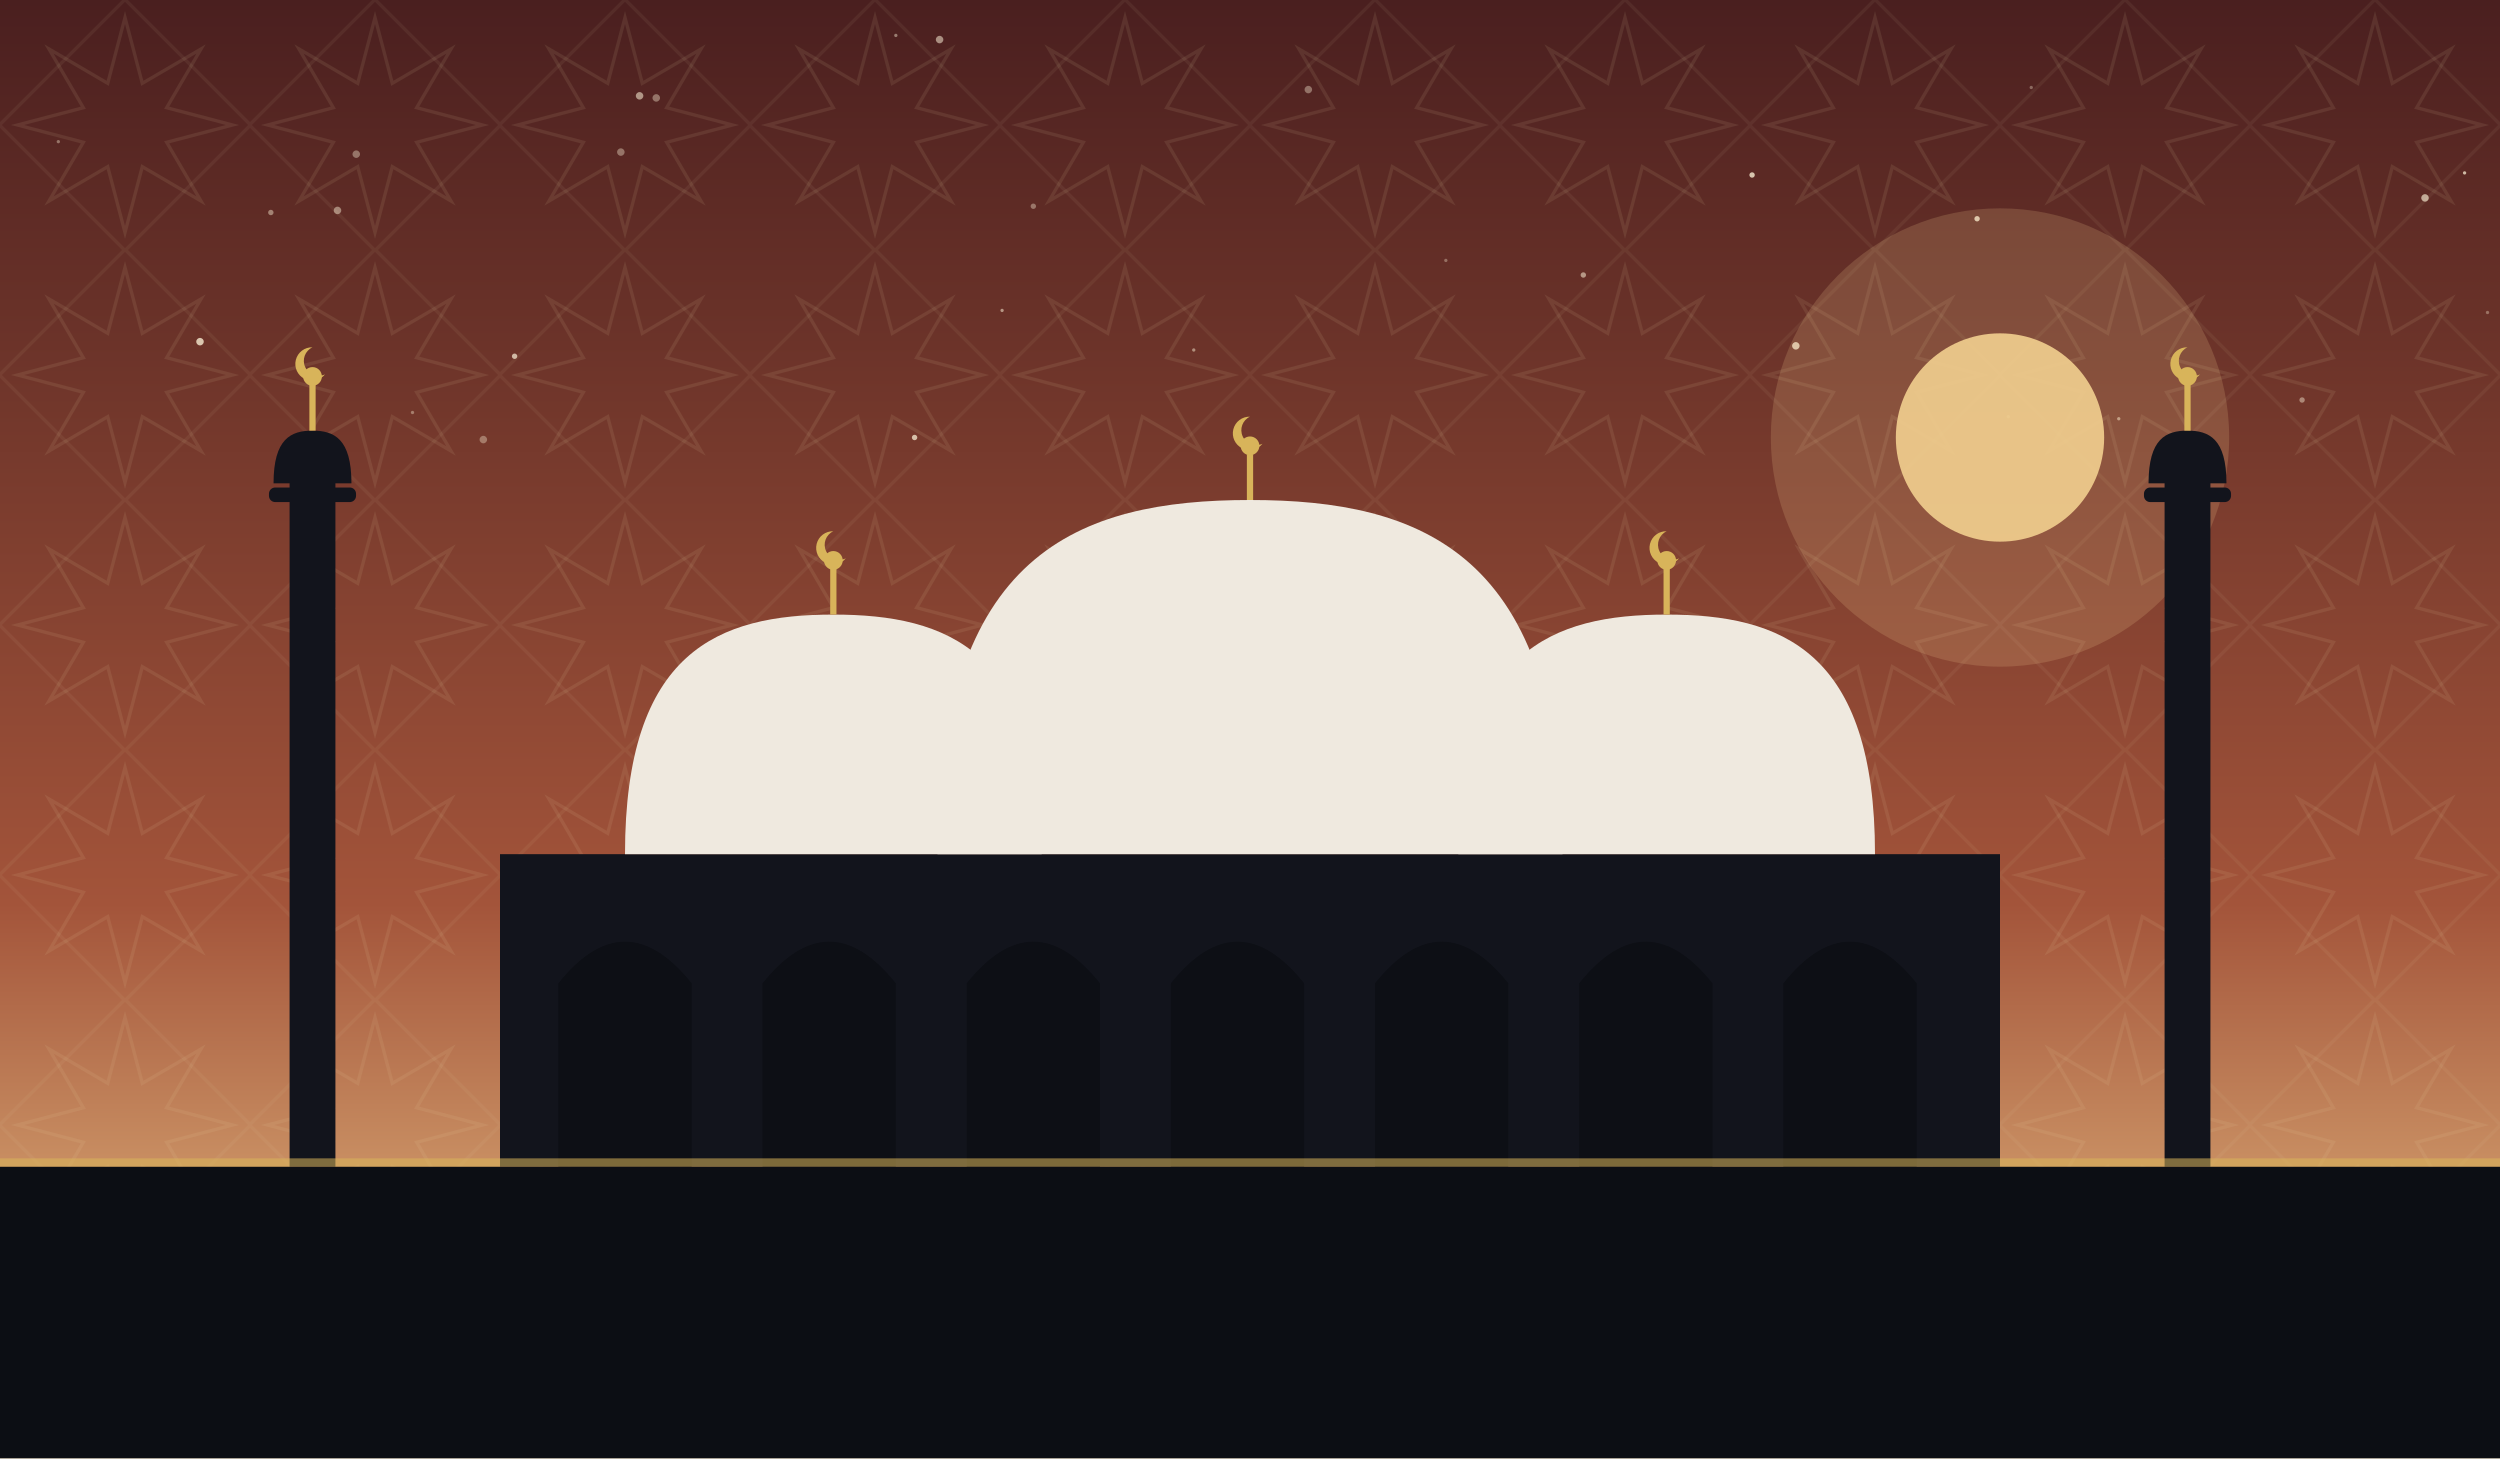
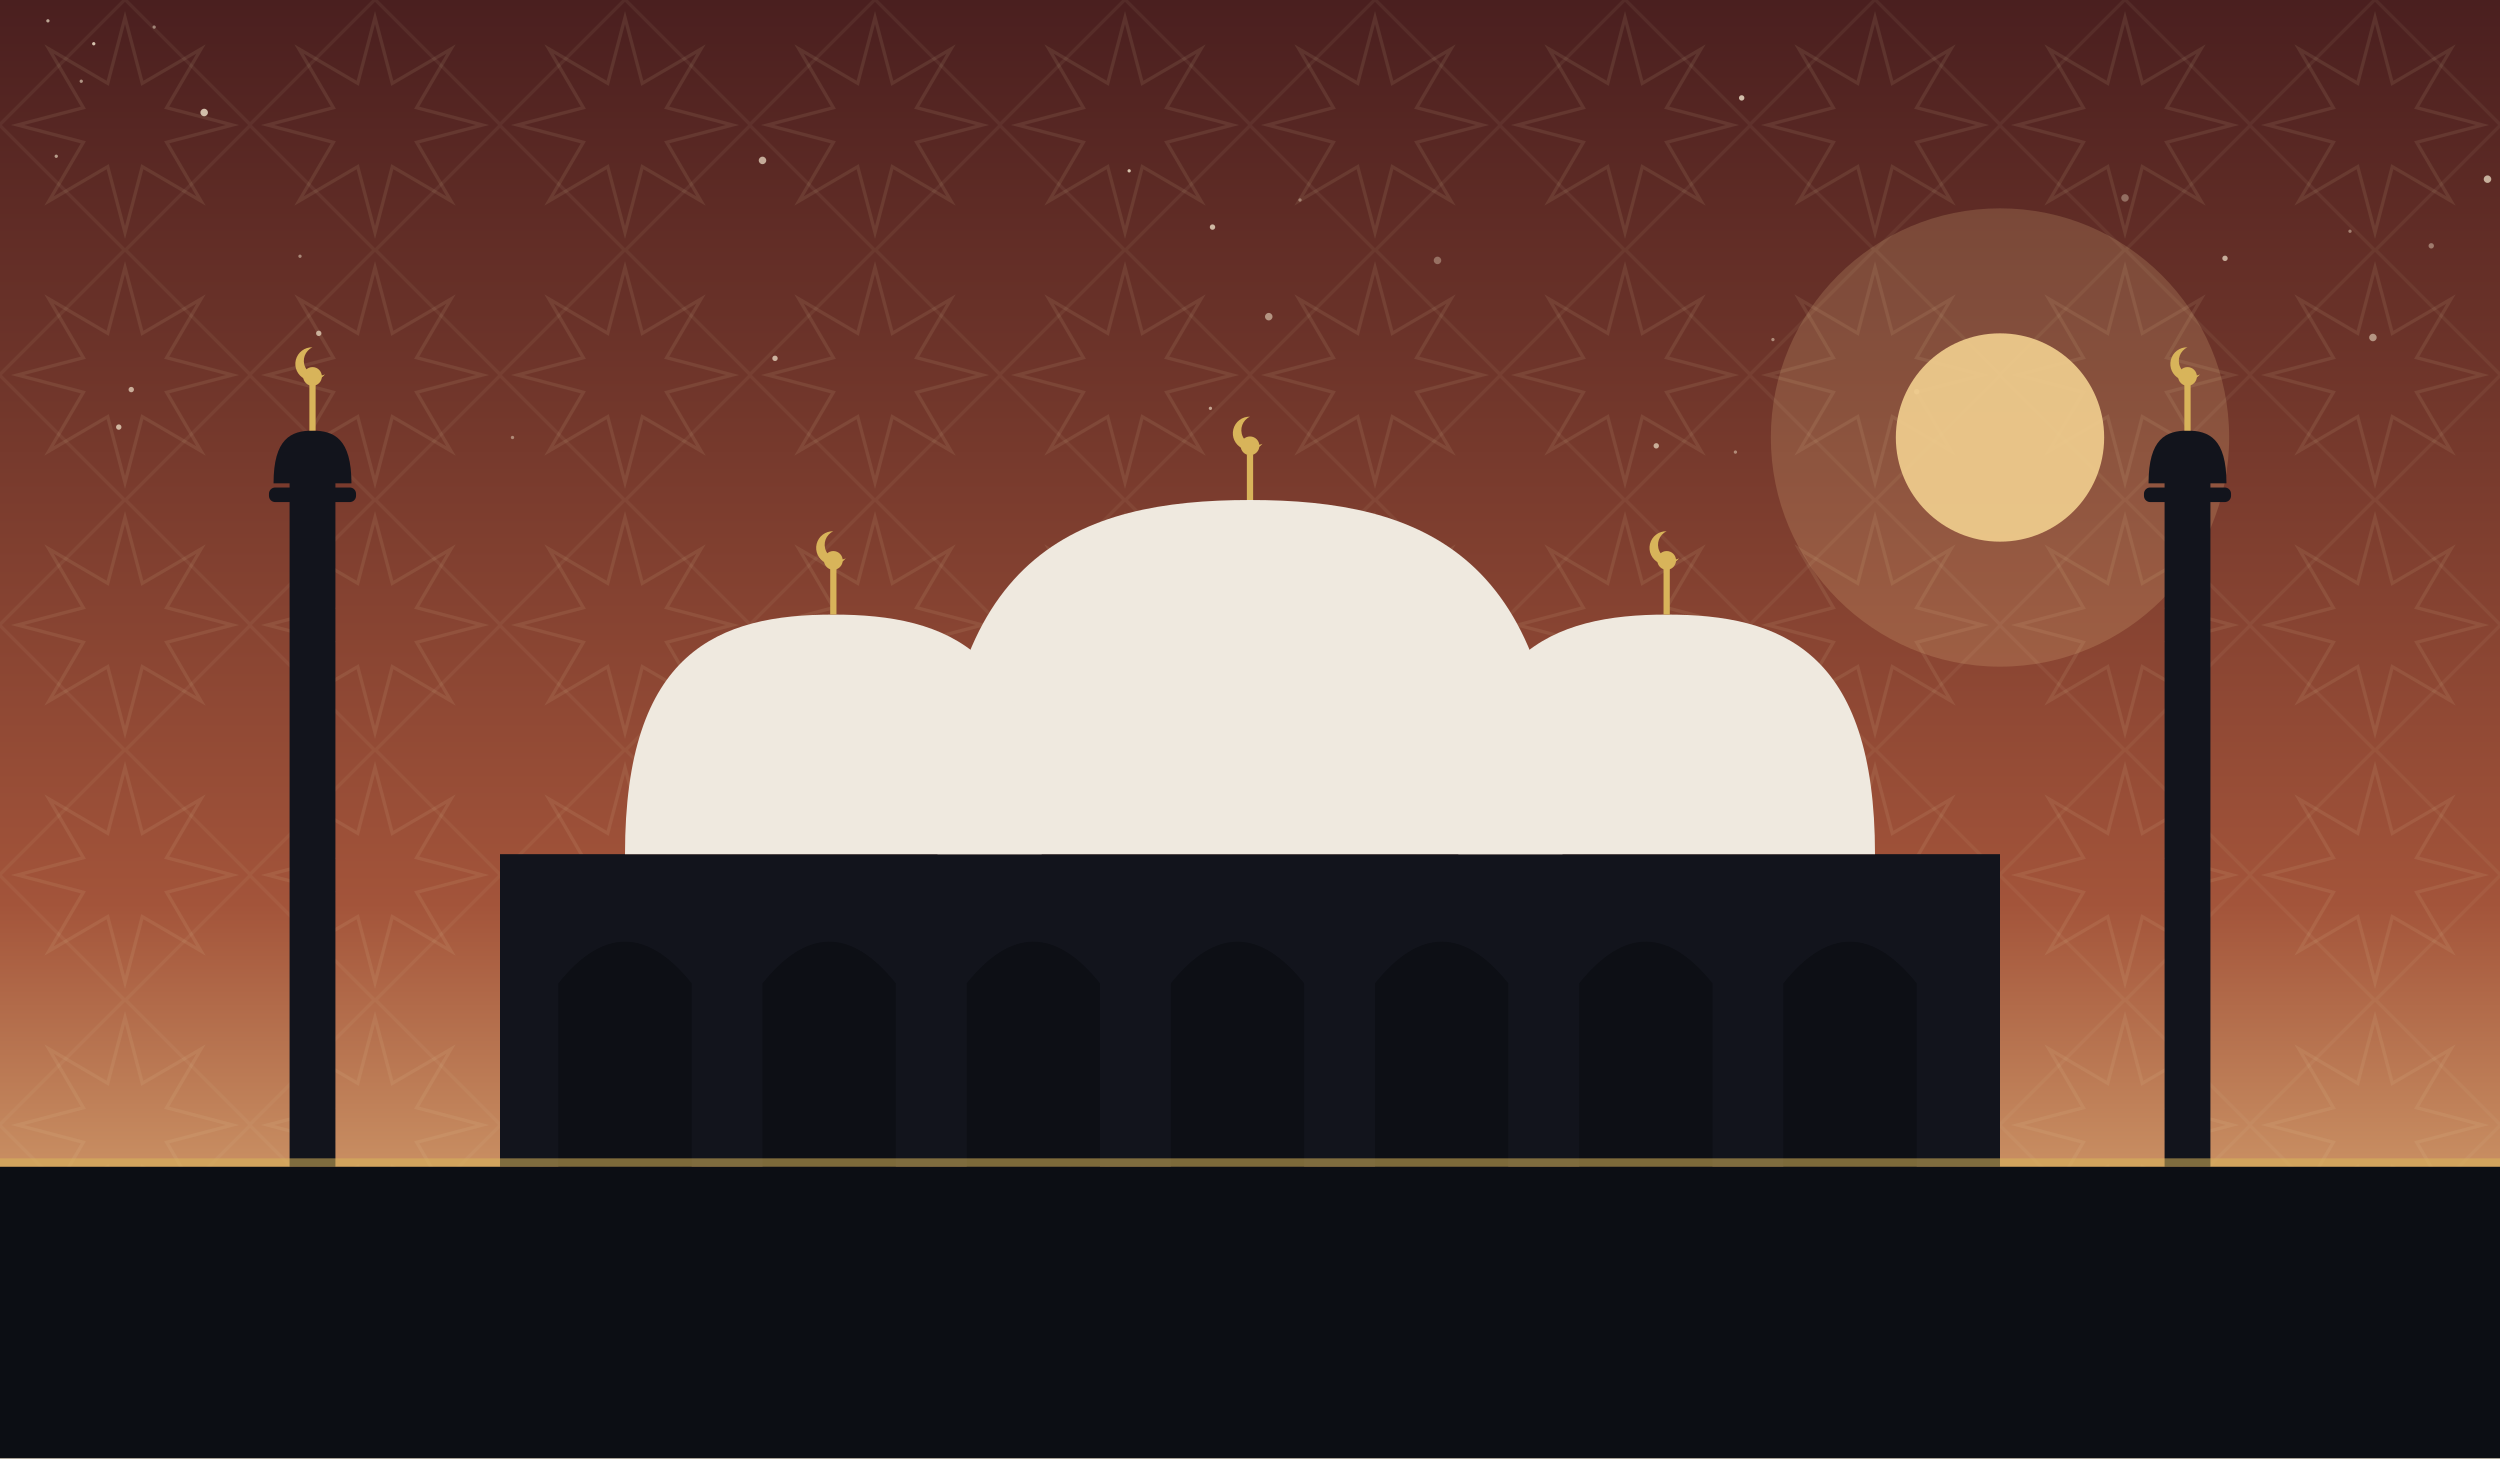
<svg xmlns="http://www.w3.org/2000/svg" viewBox="0 0 1200 700" role="img">
  <defs>
    <linearGradient id="sky" x1="0" y1="0" x2="0" y2="1">
      <stop offset="0" stop-color="#4a1f1f" />
      <stop offset="0.62" stop-color="#a3543a" />
      <stop offset="1" stop-color="#f2cf8f" />
    </linearGradient>
    <pattern id="g1" width="120" height="120" patternUnits="userSpaceOnUse">
      <polygon points="111.6,60.0 80.0,68.3 96.5,96.5 68.3,80.0 60.0,111.6 51.7,80.0 23.5,96.5 40.0,68.3 8.4,60.0 40.0,51.7 23.5,23.5 51.7,40.0 60.0,8.4 68.3,40.0 96.5,23.5 80.0,51.7" fill="none" stroke="#e8d9a8" stroke-width="1.6" opacity="0.1" />
      <rect x="17.4" y="17.4" width="85.2" height="85.2" fill="none" stroke="#e8d9a8" stroke-width="1.6" opacity="0.07" transform="rotate(45 60.0 60.0)" />
    </pattern>
  </defs>
  <rect width="1200" height="700" fill="url(#sky)" />
  <rect width="1200" height="700" fill="url(#g1)" />
-   <circle cx="198" cy="198" r="0.8" fill="#f7ecd2" opacity="0.39" />
-   <circle cx="232" cy="211" r="1.8" fill="#f7ecd2" opacity="0.37" />
-   <circle cx="451" cy="19" r="1.8" fill="#f7ecd2" opacity="0.54" />
-   <circle cx="975" cy="42" r="0.8" fill="#f7ecd2" opacity="0.35" />
-   <circle cx="964" cy="200" r="0.8" fill="#f7ecd2" opacity="0.35" />
-   <circle cx="298" cy="73" r="1.8" fill="#f7ecd2" opacity="0.39" />
-   <circle cx="1017" cy="201" r="0.8" fill="#f7ecd2" opacity="0.52" />
-   <circle cx="841" cy="84" r="1.3" fill="#f7ecd2" opacity="0.79" />
-   <circle cx="130" cy="102" r="1.3" fill="#f7ecd2" opacity="0.45" />
-   <circle cx="1164" cy="95" r="1.8" fill="#f7ecd2" opacity="0.65" />
-   <circle cx="1183" cy="83" r="0.8" fill="#f7ecd2" opacity="0.74" />
-   <circle cx="307" cy="46" r="1.8" fill="#f7ecd2" opacity="0.57" />
-   <circle cx="96" cy="164" r="1.8" fill="#f7ecd2" opacity="0.79" />
-   <circle cx="430" cy="17" r="0.8" fill="#f7ecd2" opacity="0.45" />
-   <circle cx="949" cy="105" r="1.3" fill="#f7ecd2" opacity="0.80" />
-   <circle cx="573" cy="168" r="0.8" fill="#f7ecd2" opacity="0.49" />
-   <circle cx="862" cy="166" r="1.8" fill="#f7ecd2" opacity="0.77" />
-   <circle cx="496" cy="99" r="1.3" fill="#f7ecd2" opacity="0.39" />
-   <circle cx="315" cy="47" r="1.8" fill="#f7ecd2" opacity="0.40" />
-   <circle cx="439" cy="210" r="1.3" fill="#f7ecd2" opacity="0.75" />
-   <circle cx="28" cy="68" r="0.8" fill="#f7ecd2" opacity="0.39" />
-   <circle cx="162" cy="101" r="1.8" fill="#f7ecd2" opacity="0.47" />
-   <circle cx="481" cy="149" r="0.8" fill="#f7ecd2" opacity="0.54" />
-   <circle cx="1105" cy="192" r="1.3" fill="#f7ecd2" opacity="0.45" />
-   <circle cx="1194" cy="150" r="0.8" fill="#f7ecd2" opacity="0.35" />
-   <circle cx="628" cy="43" r="1.8" fill="#f7ecd2" opacity="0.39" />
-   <circle cx="247" cy="171" r="1.3" fill="#f7ecd2" opacity="0.72" />
-   <circle cx="171" cy="74" r="1.8" fill="#f7ecd2" opacity="0.39" />
-   <circle cx="760" cy="132" r="1.3" fill="#f7ecd2" opacity="0.55" />
-   <circle cx="694" cy="125" r="0.8" fill="#f7ecd2" opacity="0.35" />
+   <circle cx="542" cy="82" r="0.8" fill="#f7ecd2" opacity="0.79" />
+   <circle cx="144" cy="123" r="0.8" fill="#f7ecd2" opacity="0.47" />
+   <circle cx="27" cy="75" r="0.8" fill="#f7ecd2" opacity="0.60" />
+   <circle cx="23" cy="10" r="0.8" fill="#f7ecd2" opacity="0.65" />
+   <circle cx="1068" cy="124" r="1.3" fill="#f7ecd2" opacity="0.67" />
+   <circle cx="690" cy="125" r="1.8" fill="#f7ecd2" opacity="0.35" />
+   <circle cx="833" cy="217" r="0.8" fill="#f7ecd2" opacity="0.46" />
+   <circle cx="609" cy="152" r="1.8" fill="#f7ecd2" opacity="0.53" />
+   <circle cx="1194" cy="86" r="1.8" fill="#f7ecd2" opacity="0.69" />
+   <circle cx="836" cy="47" r="1.3" fill="#f7ecd2" opacity="0.77" />
+   <circle cx="39" cy="39" r="0.8" fill="#f7ecd2" opacity="0.56" />
+   <circle cx="795" cy="214" r="1.3" fill="#f7ecd2" opacity="0.65" />
+   <circle cx="920" cy="188" r="1.3" fill="#f7ecd2" opacity="0.45" />
+   <circle cx="582" cy="109" r="1.3" fill="#f7ecd2" opacity="0.73" />
+   <circle cx="45" cy="21" r="0.8" fill="#f7ecd2" opacity="0.80" />
+   <circle cx="581" cy="196" r="0.8" fill="#f7ecd2" opacity="0.61" />
+   <circle cx="246" cy="210" r="0.8" fill="#f7ecd2" opacity="0.45" />
+   <circle cx="1128" cy="111" r="0.8" fill="#f7ecd2" opacity="0.43" />
+   <circle cx="851" cy="163" r="0.8" fill="#f7ecd2" opacity="0.48" />
+   <circle cx="1167" cy="118" r="1.3" fill="#f7ecd2" opacity="0.41" />
+   <circle cx="372" cy="172" r="1.3" fill="#f7ecd2" opacity="0.69" />
+   <circle cx="74" cy="13" r="0.8" fill="#f7ecd2" opacity="0.47" />
+   <circle cx="57" cy="205" r="1.3" fill="#f7ecd2" opacity="0.70" />
+   <circle cx="153" cy="160" r="1.3" fill="#f7ecd2" opacity="0.65" />
+   <circle cx="98" cy="54" r="1.8" fill="#f7ecd2" opacity="0.77" />
+   <circle cx="1020" cy="95" r="1.8" fill="#f7ecd2" opacity="0.35" />
+   <circle cx="63" cy="187" r="1.3" fill="#f7ecd2" opacity="0.66" />
+   <circle cx="1139" cy="162" r="1.8" fill="#f7ecd2" opacity="0.53" />
+   <circle cx="624" cy="96" r="0.8" fill="#f7ecd2" opacity="0.39" />
+   <circle cx="366" cy="77" r="1.8" fill="#f7ecd2" opacity="0.67" />
  <circle cx="960" cy="210" r="110" fill="#f2cf8f" opacity="0.18" />
  <circle cx="960" cy="210" r="50" fill="#f2cf8f" opacity="0.9" />
  <rect x="240" y="410" width="720" height="150" fill="#12141c" />
  <path d="M 268 560 L 268 472 Q 300 432 332 472 L 332 560 Z" fill="#0c0e14" opacity="0.9" />
  <path d="M 366 560 L 366 472 Q 398 432 430 472 L 430 560 Z" fill="#0c0e14" opacity="0.9" />
  <path d="M 464 560 L 464 472 Q 496 432 528 472 L 528 560 Z" fill="#0c0e14" opacity="0.9" />
  <path d="M 562 560 L 562 472 Q 594 432 626 472 L 626 560 Z" fill="#0c0e14" opacity="0.9" />
  <path d="M 660 560 L 660 472 Q 692 432 724 472 L 724 560 Z" fill="#0c0e14" opacity="0.9" />
  <path d="M 758 560 L 758 472 Q 790 432 822 472 L 822 560 Z" fill="#0c0e14" opacity="0.9" />
  <path d="M 856 560 L 856 472 Q 888 432 920 472 L 920 560 Z" fill="#0c0e14" opacity="0.9" />
  <path d="M 450 410 C 450 265.5, 517.5 240, 600 240 C 682.5 240, 750 265.5, 750 410 Z" fill="#efe9df" />
  <line x1="600" y1="240" x2="600" y2="218" stroke="#d8b45a" stroke-width="3" />
  <circle cx="600" cy="214" r="4.5" fill="#d8b45a" />
  <path d="M 600 200 a 8 8 0 1 0 6 13 a 6.4 6.4 0 1 1 -6 -13 Z" fill="#d8b45a" />
  <path d="M 300 410 C 300 312.25, 345.0 295, 400 295 C 455.0 295, 500 312.25, 500 410 Z" fill="#efe9df" />
  <line x1="400" y1="295" x2="400" y2="273" stroke="#d8b45a" stroke-width="3" />
  <circle cx="400" cy="269" r="4.5" fill="#d8b45a" />
  <path d="M 400 255 a 8 8 0 1 0 6 13 a 6.4 6.4 0 1 1 -6 -13 Z" fill="#d8b45a" />
  <path d="M 700 410 C 700 312.25, 745.0 295, 800 295 C 855.0 295, 900 312.25, 900 410 Z" fill="#efe9df" />
  <line x1="800" y1="295" x2="800" y2="273" stroke="#d8b45a" stroke-width="3" />
  <circle cx="800" cy="269" r="4.5" fill="#d8b45a" />
  <path d="M 800 255 a 8 8 0 1 0 6 13 a 6.4 6.4 0 1 1 -6 -13 Z" fill="#d8b45a" />
  <rect x="139.0" y="230" width="22" height="330" fill="#12141c" />
  <rect x="129.1" y="234" width="41.8" height="7" rx="3" fill="#12141c" />
  <path d="M 131.3 232 C 131.3 210.495, 139.715 206.7, 150 206.7 C 160.285 206.7, 168.7 210.495, 168.7 232 Z" fill="#12141c" />
  <line x1="150" y1="206.7" x2="150" y2="184.7" stroke="#d8b45a" stroke-width="3" />
  <circle cx="150" cy="180.7" r="4.5" fill="#d8b45a" />
  <path d="M 150 166.7 a 8 8 0 1 0 6 13 a 6.4 6.4 0 1 1 -6 -13 Z" fill="#d8b45a" />
  <rect x="1039.0" y="230" width="22" height="330" fill="#12141c" />
  <rect x="1029.1" y="234" width="41.8" height="7" rx="3" fill="#12141c" />
  <path d="M 1031.3 232 C 1031.3 210.495, 1039.715 206.7, 1050 206.7 C 1060.285 206.7, 1068.7 210.495, 1068.7 232 Z" fill="#12141c" />
  <line x1="1050" y1="206.7" x2="1050" y2="184.7" stroke="#d8b45a" stroke-width="3" />
  <circle cx="1050" cy="180.7" r="4.5" fill="#d8b45a" />
  <path d="M 1050 166.7 a 8 8 0 1 0 6 13 a 6.4 6.4 0 1 1 -6 -13 Z" fill="#d8b45a" />
  <rect x="0" y="560" width="1200" height="140" fill="#0c0e14" />
  <rect x="0" y="556" width="1200" height="4" fill="#d8b45a" opacity="0.55" />
</svg>
